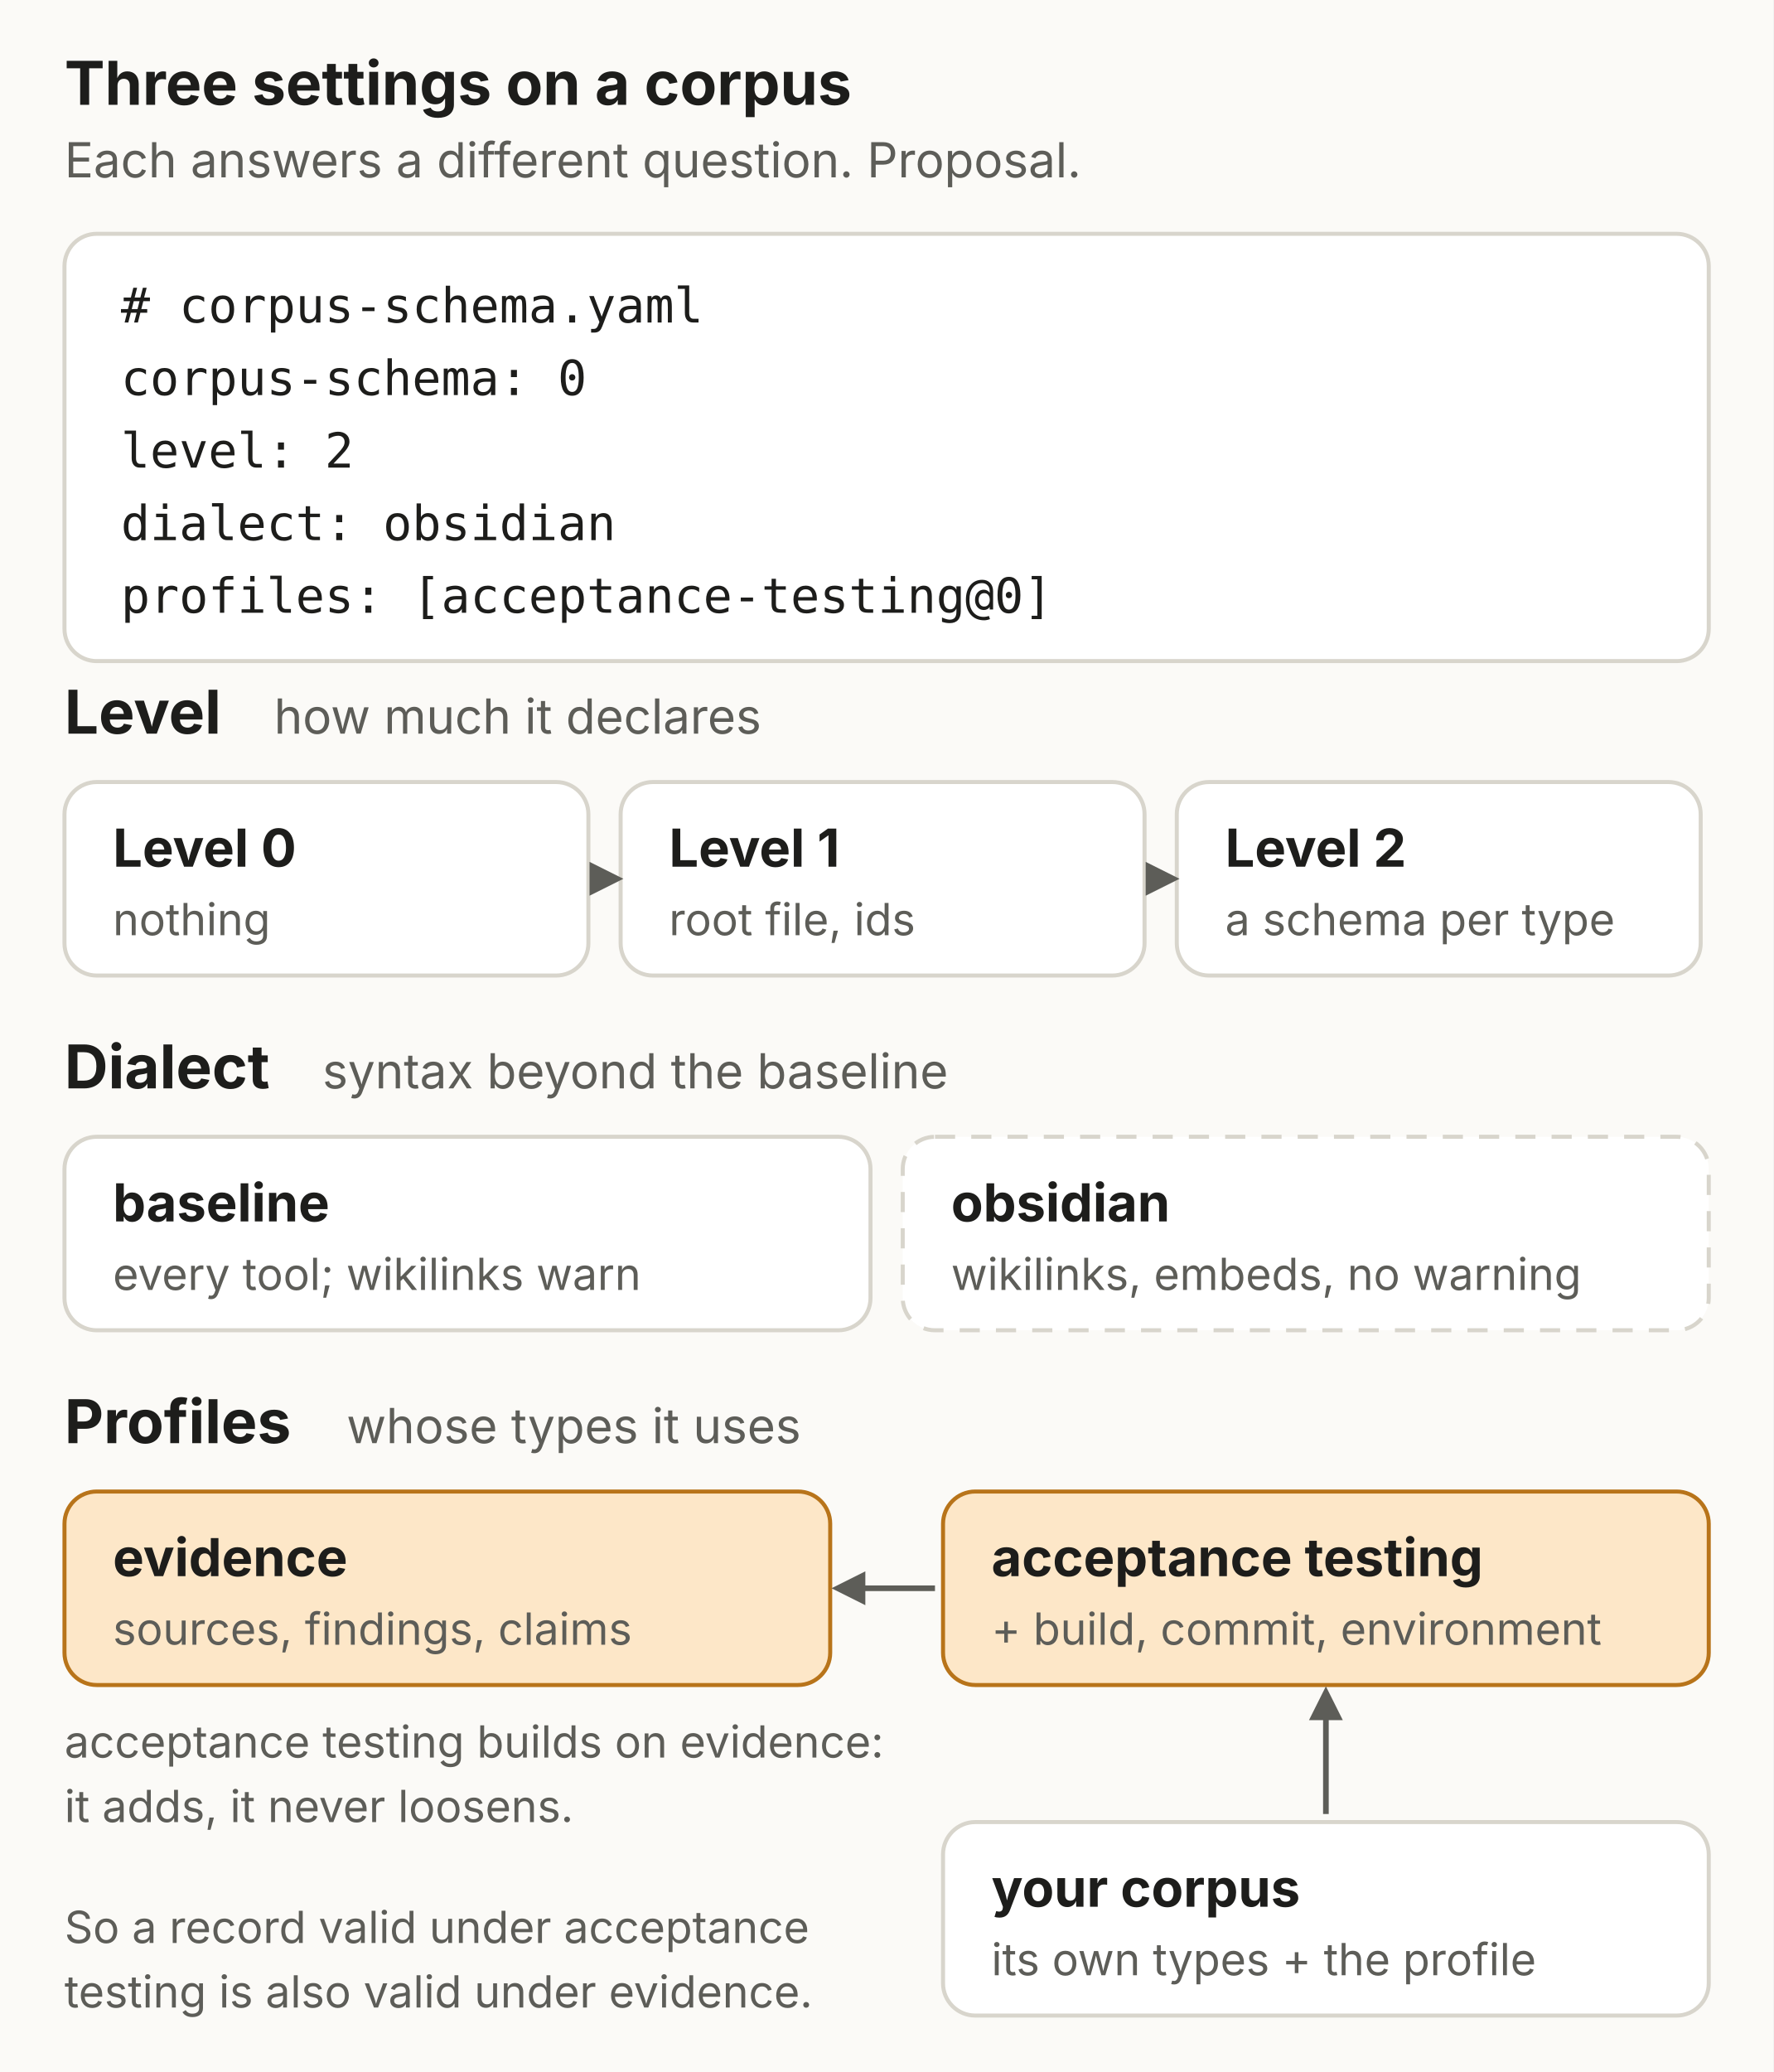
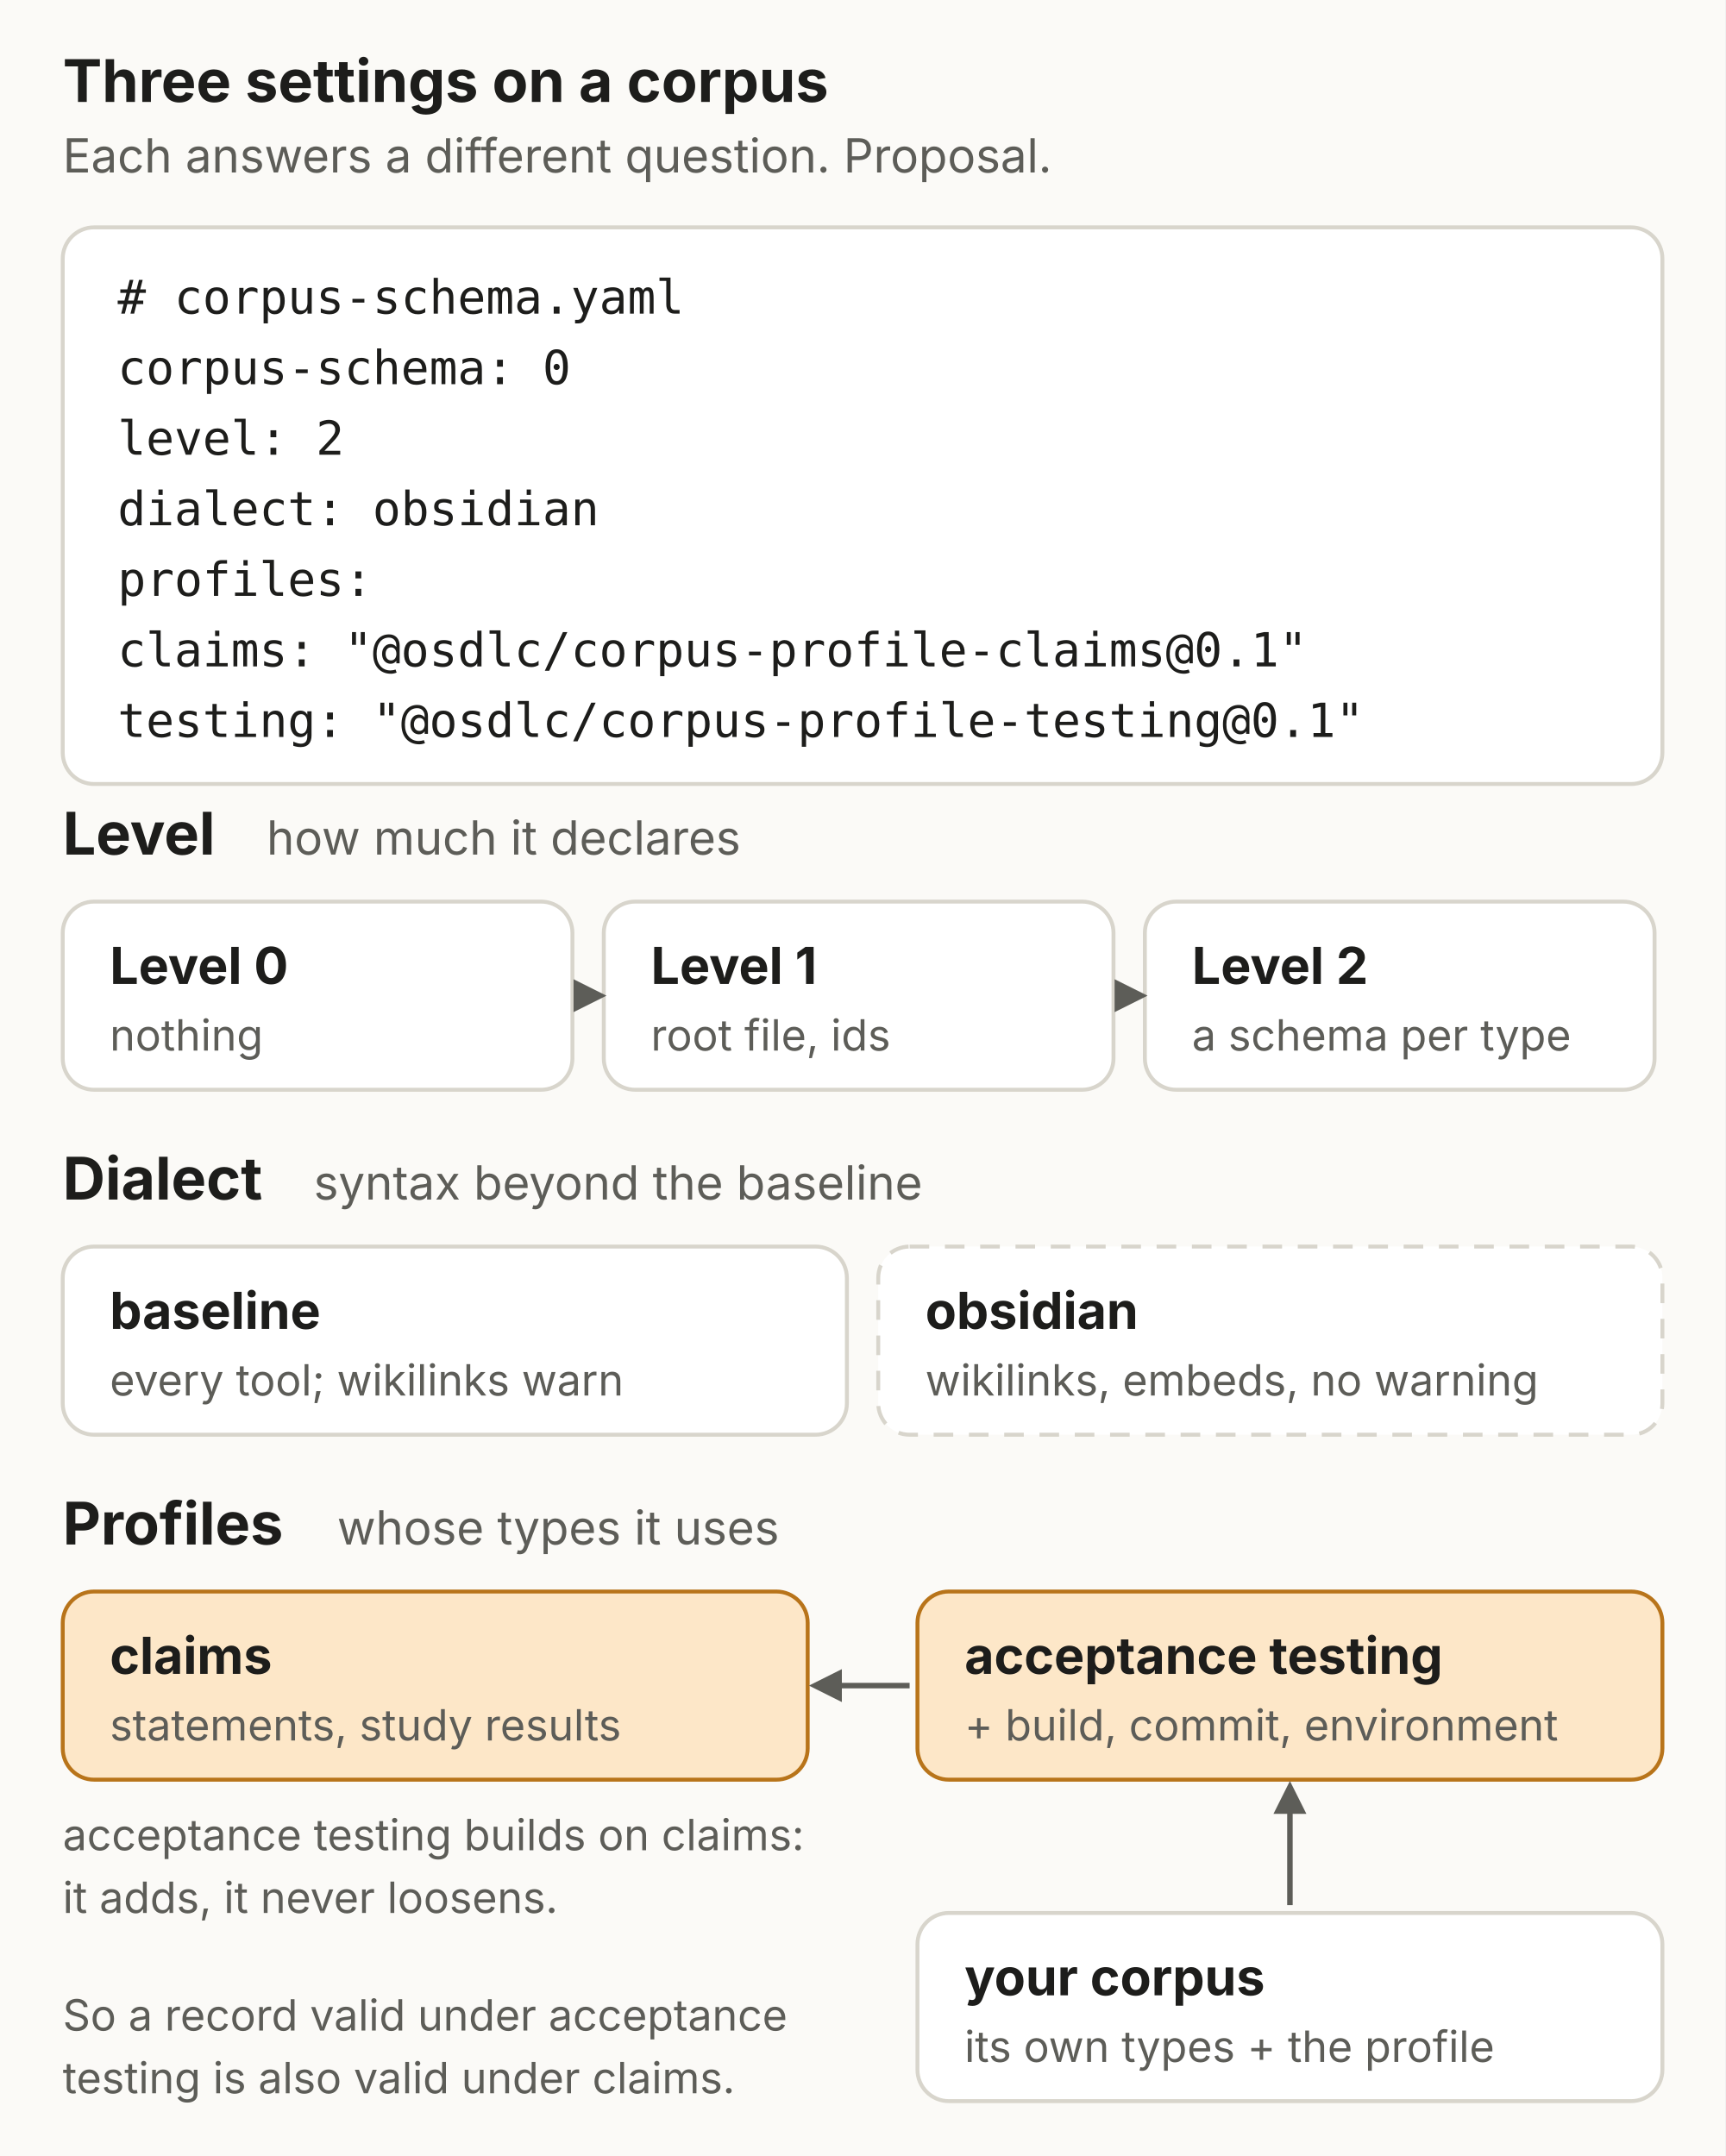
- <svg xmlns="http://www.w3.org/2000/svg" viewBox="0 0 440 514" width="880" font-family="system-ui, -apple-system, Segoe UI, sans-serif" role="img" aria-label="Level, dialect and profiles, with a root file example">
+ <svg xmlns="http://www.w3.org/2000/svg" viewBox="0 0 440 550" width="880" font-family="system-ui, -apple-system, Segoe UI, sans-serif" role="img" aria-label="Level, dialect and profiles, with a root file example">
  <style>
.bg{fill:#fbfaf7} .band{fill:#f0eee8}
.rl{font-size:15px;font-weight:650;fill:#1d1d1b} .rs{font-size:12px;fill:#5d5d58}
.lang{font-size:10.5px;font-weight:700;letter-spacing:.06em;fill:#5d5d58}
.chip rect{fill:#ffffff;stroke-width:1.5} .chip.later rect{fill:none;stroke-dasharray:5 4}
.cn{font-size:13px;font-weight:650;fill:#1d1d1b} .cs{font-size:11px;fill:#5d5d58}
.r-osdlc rect{stroke:#2f855a} .r-osdlc .dot{fill:#2f855a}
.r-md rect{stroke:#b83280} .r-md .dot{fill:#b83280}
.r-dev rect{stroke:#2b6cb0} .r-dev .dot{fill:#2b6cb0}
.r-ont rect{stroke:#6b46c1} .r-ont .dot{fill:#6b46c1}
.r-sw rect{stroke:#c05621} .r-sw .dot{fill:#c05621}
.r-ext rect{stroke:#8a8a84} .r-ext .dot{fill:#8a8a84}
.fb rect{fill:#fde8e8;stroke:#c53030} .fb text{font-size:10.5px;font-weight:700;fill:#c53030}
.dup{stroke:#c53030;stroke-width:1.6;stroke-dasharray:4 3}
.edge{fill:none;stroke:#5d5d58;stroke-width:1.4} .ahp{fill:#5d5d58}
.node rect{fill:#ffffff;stroke:#d8d5cc;stroke-width:1.4} .node.first rect{fill:#fde7c8;stroke:#b8741a}
.num{fill:#1d1d1b} .numt{font-size:11px;font-weight:700;fill:#fbfaf7} .nn{font-size:11.5px;font-weight:650;fill:#1d1d1b}
.lvl rect{fill:#ffffff;stroke:#d8d5cc} .prof rect{fill:#fde7c8;stroke:#b8741a}
.tie{stroke:#b8741a;stroke-width:1.6;fill:none}
.task rect{stroke-width:1.6} .tt{font-size:11.5px;font-weight:650;fill:#1d1d1b}
.tn{fill:#1d1d1b} .tnt{font-size:10.5px;font-weight:700;fill:#fbfaf7}
.t-done rect{fill:#ffffff;stroke:#2f855a} .t-done .tn{fill:#2f855a}
.t-doing rect{fill:#ffffff;stroke:#2b6cb0} .t-doing .tn{fill:#2b6cb0}
.t-owner rect{fill:#fde7c8;stroke:#b8741a} .t-owner .tn{fill:#b8741a}
.t-todo rect{fill:#ffffff;stroke:#d8d5cc} .t-todo .tn{fill:#5d5d58}
.group{fill:none;stroke:#d8d5cc;stroke-width:1.4;stroke-dasharray:5 4} .gt{font-size:11.5px;font-weight:650;fill:#5d5d58}
@media (prefers-color-scheme: dark) {
.bg{fill:#16161a} .band{fill:#222227}
.rl{font-size:15px;font-weight:650;fill:#ececea} .rs{font-size:12px;fill:#a3a39d}
.lang{font-size:10.5px;font-weight:700;letter-spacing:.06em;fill:#a3a39d}
.chip rect{fill:#2b2b31;stroke-width:1.5} .chip.later rect{fill:none;stroke-dasharray:5 4}
.cn{font-size:13px;font-weight:650;fill:#ececea} .cs{font-size:11px;fill:#a3a39d}
.r-osdlc rect{stroke:#68d391} .r-osdlc .dot{fill:#68d391}
.r-md rect{stroke:#f687b3} .r-md .dot{fill:#f687b3}
.r-dev rect{stroke:#63b3ed} .r-dev .dot{fill:#63b3ed}
.r-ont rect{stroke:#b794f4} .r-ont .dot{fill:#b794f4}
.r-sw rect{stroke:#f6ad55} .r-sw .dot{fill:#f6ad55}
.r-ext rect{stroke:#a0a09a} .r-ext .dot{fill:#a0a09a}
.fb rect{fill:#3b1d1d;stroke:#fc8181} .fb text{font-size:10.5px;font-weight:700;fill:#fc8181}
.dup{stroke:#fc8181;stroke-width:1.6;stroke-dasharray:4 3}
.edge{fill:none;stroke:#a3a39d;stroke-width:1.4} .ahp{fill:#a3a39d}
.node rect{fill:#2b2b31;stroke:#3a3a40;stroke-width:1.4} .node.first rect{fill:#3d2f1c;stroke:#f6ad55}
.num{fill:#ececea} .numt{font-size:11px;font-weight:700;fill:#16161a} .nn{font-size:11.5px;font-weight:650;fill:#ececea}
.lvl rect{fill:#2b2b31;stroke:#3a3a40} .prof rect{fill:#3d2f1c;stroke:#f6ad55}
.tie{stroke:#f6ad55;stroke-width:1.6;fill:none}
.task rect{stroke-width:1.6} .tt{font-size:11.5px;font-weight:650;fill:#ececea}
.tn{fill:#ececea} .tnt{font-size:10.5px;font-weight:700;fill:#16161a}
.t-done rect{fill:#2b2b31;stroke:#68d391} .t-done .tn{fill:#68d391}
.t-doing rect{fill:#2b2b31;stroke:#63b3ed} .t-doing .tn{fill:#63b3ed}
.t-owner rect{fill:#3d2f1c;stroke:#f6ad55} .t-owner .tn{fill:#f6ad55}
.t-todo rect{fill:#2b2b31;stroke:#3a3a40} .t-todo .tn{fill:#a3a39d}
.group{fill:none;stroke:#3a3a40;stroke-width:1.4;stroke-dasharray:5 4} .gt{font-size:11.5px;font-weight:650;fill:#a3a39d}
}</style>
-   <rect class="bg" width="440" height="514" />
+   <rect class="bg" width="440" height="550" />
  <style>
.lnum{font-size:12px;font-weight:700;fill:#5d5d58}
.lvl.opt rect{stroke-dasharray:5 4}
.code rect{fill:#ffffff;stroke:#d8d5cc} .code text{font-family:ui-monospace,SFMono-Regular,Menlo,monospace;font-size:12px;fill:#1d1d1b}
@media (prefers-color-scheme: dark) {
.lnum{font-size:12px;font-weight:700;fill:#a3a39d}
.lvl.opt rect{stroke-dasharray:5 4}
.code rect{fill:#2b2b31;stroke:#3a3a40} .code text{font-family:ui-monospace,SFMono-Regular,Menlo,monospace;font-size:12px;fill:#ececea}
}</style>
  <defs>
    <marker id="ah" viewBox="0 0 10 10" refX="8" refY="5" markerWidth="6" markerHeight="6" orient="auto">
      <path d="M0,0L10,5L0,10z" class="ahp" />
    </marker>
  </defs>
  <text class="rl" x="16" y="26">Three settings on a corpus</text>
  <text class="rs" x="16" y="44">Each answers a different question. Proposal.</text>
  <g class="code">
-     <rect x="16" y="58" width="408" height="106" rx="8" />
+     <rect x="16" y="58" width="408" height="142" rx="8" />
    <text x="30" y="80"># corpus-schema.yaml</text>
    <text x="30" y="98">corpus-schema: 0</text>
    <text x="30" y="116">level: 2</text>
    <text x="30" y="134">dialect: obsidian</text>
-     <text x="30" y="152">profiles: [acceptance-testing@0]</text>
+     <text x="30" y="152">profiles:</text>
+     <text x="30" y="170">  claims: "@osdlc/corpus-profile-claims@0.1"</text>
+     <text x="30" y="188">  testing: "@osdlc/corpus-profile-testing@0.1"</text>
  </g>
-   <text class="rl" x="16" y="182">Level</text>
-   <text class="rs" x="68" y="182">how much it declares</text>
+   <text class="rl" x="16" y="218">Level</text>
+   <text class="rs" x="68" y="218">how much it declares</text>
  <g class="lvl">
-     <rect x="16" y="194" width="130" height="48" rx="8" />
+     <rect x="16" y="230" width="130" height="48" rx="8" />
  </g>
-   <text class="cn" x="28" y="215">Level 0</text>
-   <text class="cs" x="28" y="232">nothing</text>
+   <text class="cn" x="28" y="251">Level 0</text>
+   <text class="cs" x="28" y="268">nothing</text>
  <g class="lvl">
-     <rect x="154" y="194" width="130" height="48" rx="8" />
+     <rect x="154" y="230" width="130" height="48" rx="8" />
  </g>
-   <text class="cn" x="166" y="215">Level 1</text>
-   <text class="cs" x="166" y="232">root file, ids</text>
-   <path class="edge" d="M147,218 L153,218" marker-end="url(#ah)" />
+   <text class="cn" x="166" y="251">Level 1</text>
+   <text class="cs" x="166" y="268">root file, ids</text>
+   <path class="edge" d="M147,254 L153,254" marker-end="url(#ah)" />
  <g class="lvl">
-     <rect x="292" y="194" width="130" height="48" rx="8" />
+     <rect x="292" y="230" width="130" height="48" rx="8" />
  </g>
-   <text class="cn" x="304" y="215">Level 2</text>
-   <text class="cs" x="304" y="232">a schema per type</text>
-   <path class="edge" d="M285,218 L291,218" marker-end="url(#ah)" />
-   <text class="rl" x="16" y="270">Dialect</text>
-   <text class="rs" x="80" y="270">syntax beyond the baseline</text>
+   <text class="cn" x="304" y="251">Level 2</text>
+   <text class="cs" x="304" y="268">a schema per type</text>
+   <path class="edge" d="M285,254 L291,254" marker-end="url(#ah)" />
+   <text class="rl" x="16" y="306">Dialect</text>
+   <text class="rs" x="80" y="306">syntax beyond the baseline</text>
  <g class="lvl">
-     <rect x="16" y="282" width="200" height="48" rx="8" />
+     <rect x="16" y="318" width="200" height="48" rx="8" />
  </g>
-   <text class="cn" x="28" y="303">baseline</text>
-   <text class="cs" x="28" y="320">every tool; wikilinks warn</text>
+   <text class="cn" x="28" y="339">baseline</text>
+   <text class="cs" x="28" y="356">every tool; wikilinks warn</text>
  <g class="lvl opt">
-     <rect x="224" y="282" width="200" height="48" rx="8" />
+     <rect x="224" y="318" width="200" height="48" rx="8" />
  </g>
-   <text class="cn" x="236" y="303">obsidian</text>
-   <text class="cs" x="236" y="320">wikilinks, embeds, no warning</text>
-   <text class="rl" x="16" y="358">Profiles</text>
-   <text class="rs" x="86" y="358">whose types it uses</text>
+   <text class="cn" x="236" y="339">obsidian</text>
+   <text class="cs" x="236" y="356">wikilinks, embeds, no warning</text>
+   <text class="rl" x="16" y="394">Profiles</text>
+   <text class="rs" x="86" y="394">whose types it uses</text>
  <g class="prof">
-     <rect x="16" y="370" width="190" height="48" rx="8" />
+     <rect x="16" y="406" width="190" height="48" rx="8" />
  </g>
-   <text class="cn" x="28" y="391">evidence</text>
-   <text class="cs" x="28" y="408">sources, findings, claims</text>
+   <text class="cn" x="28" y="427">claims</text>
+   <text class="cs" x="28" y="444">statements, study results</text>
  <g class="prof">
-     <rect x="234" y="370" width="190" height="48" rx="8" />
+     <rect x="234" y="406" width="190" height="48" rx="8" />
  </g>
-   <text class="cn" x="246" y="391">acceptance testing</text>
-   <text class="cs" x="246" y="408">+ build, commit, environment</text>
-   <path class="edge" d="M232,394 L208,394" marker-end="url(#ah)" />
-   <text class="cs" x="16" y="436">acceptance testing builds on evidence:</text>
-   <text class="cs" x="16" y="452">it adds, it never loosens.</text>
+   <text class="cn" x="246" y="427">acceptance testing</text>
+   <text class="cs" x="246" y="444">+ build, commit, environment</text>
+   <path class="edge" d="M232,430 L208,430" marker-end="url(#ah)" />
+   <text class="cs" x="16" y="472">acceptance testing builds on claims:</text>
+   <text class="cs" x="16" y="488">it adds, it never loosens.</text>
  <g class="lvl">
-     <rect x="234" y="452" width="190" height="48" rx="8" />
+     <rect x="234" y="488" width="190" height="48" rx="8" />
  </g>
-   <text class="cn" x="246" y="473">your corpus</text>
-   <text class="cs" x="246" y="490">its own types + the profile</text>
-   <path class="edge" d="M329,450 L329,420" marker-end="url(#ah)" />
-   <text class="cs" x="16" y="482">So a record valid under acceptance</text>
-   <text class="cs" x="16" y="498">testing is also valid under evidence.</text>
+   <text class="cn" x="246" y="509">your corpus</text>
+   <text class="cs" x="246" y="526">its own types + the profile</text>
+   <path class="edge" d="M329,486 L329,456" marker-end="url(#ah)" />
+   <text class="cs" x="16" y="518">So a record valid under acceptance</text>
+   <text class="cs" x="16" y="534">testing is also valid under claims.</text>
</svg>
